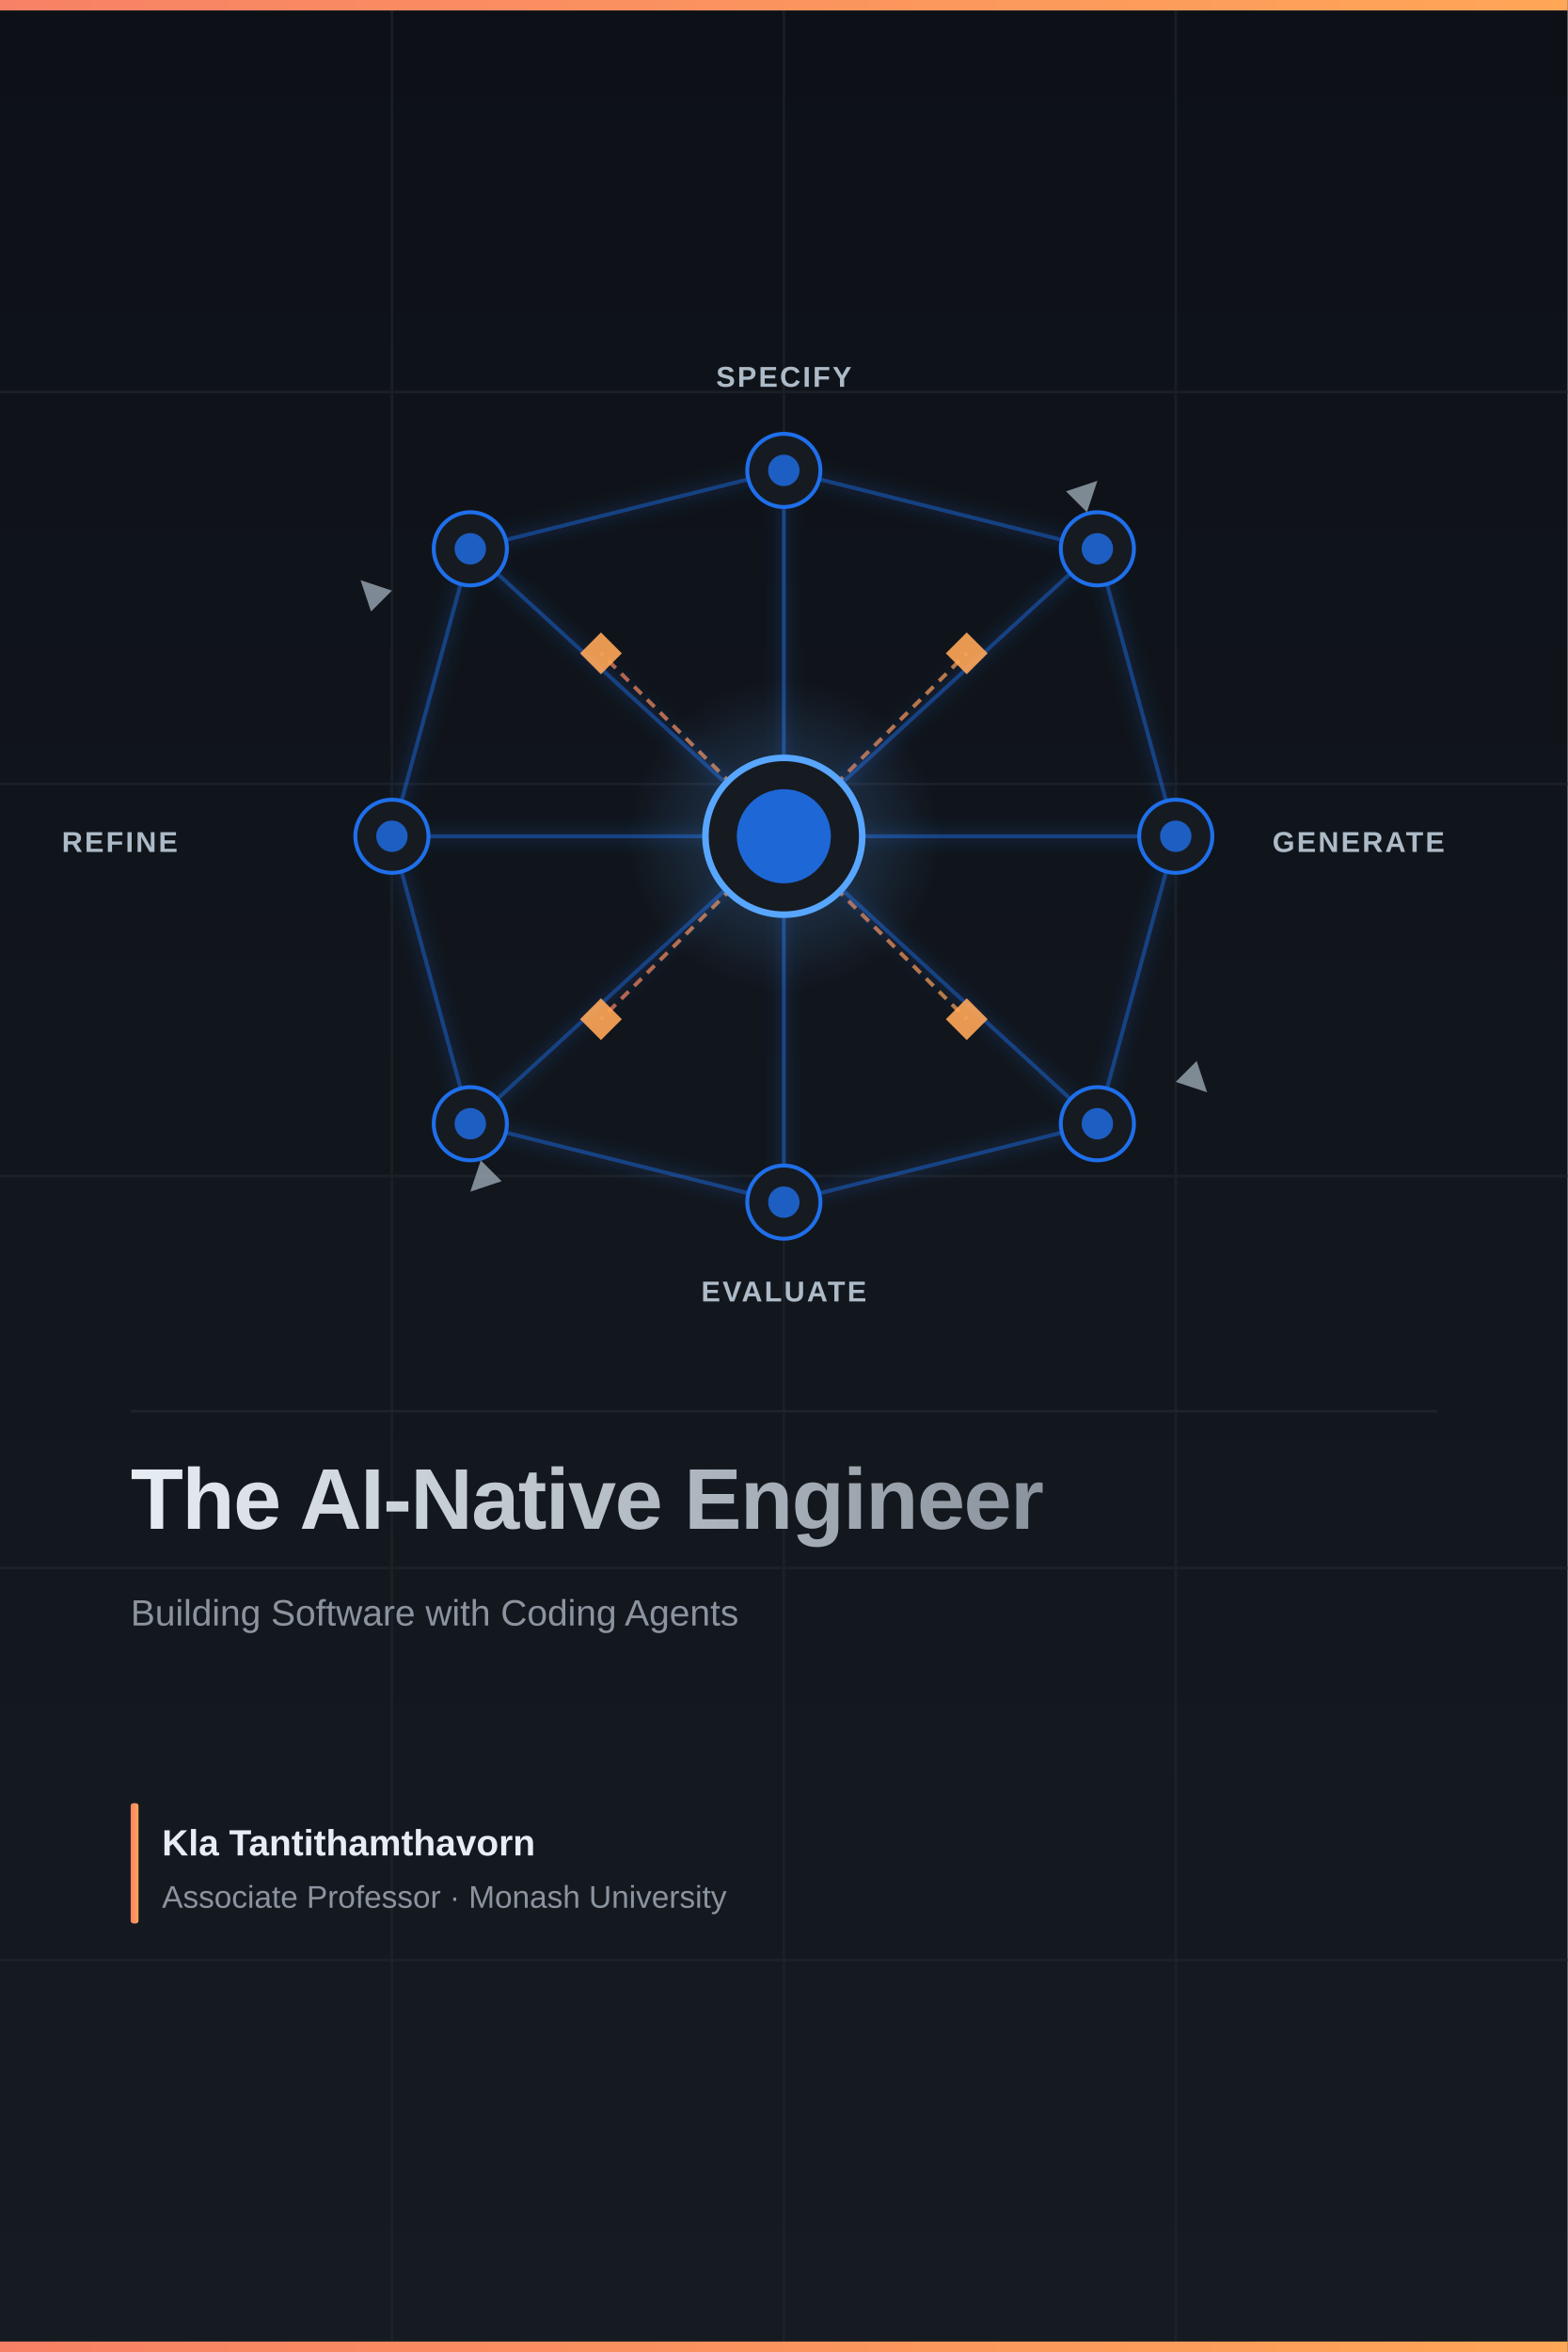
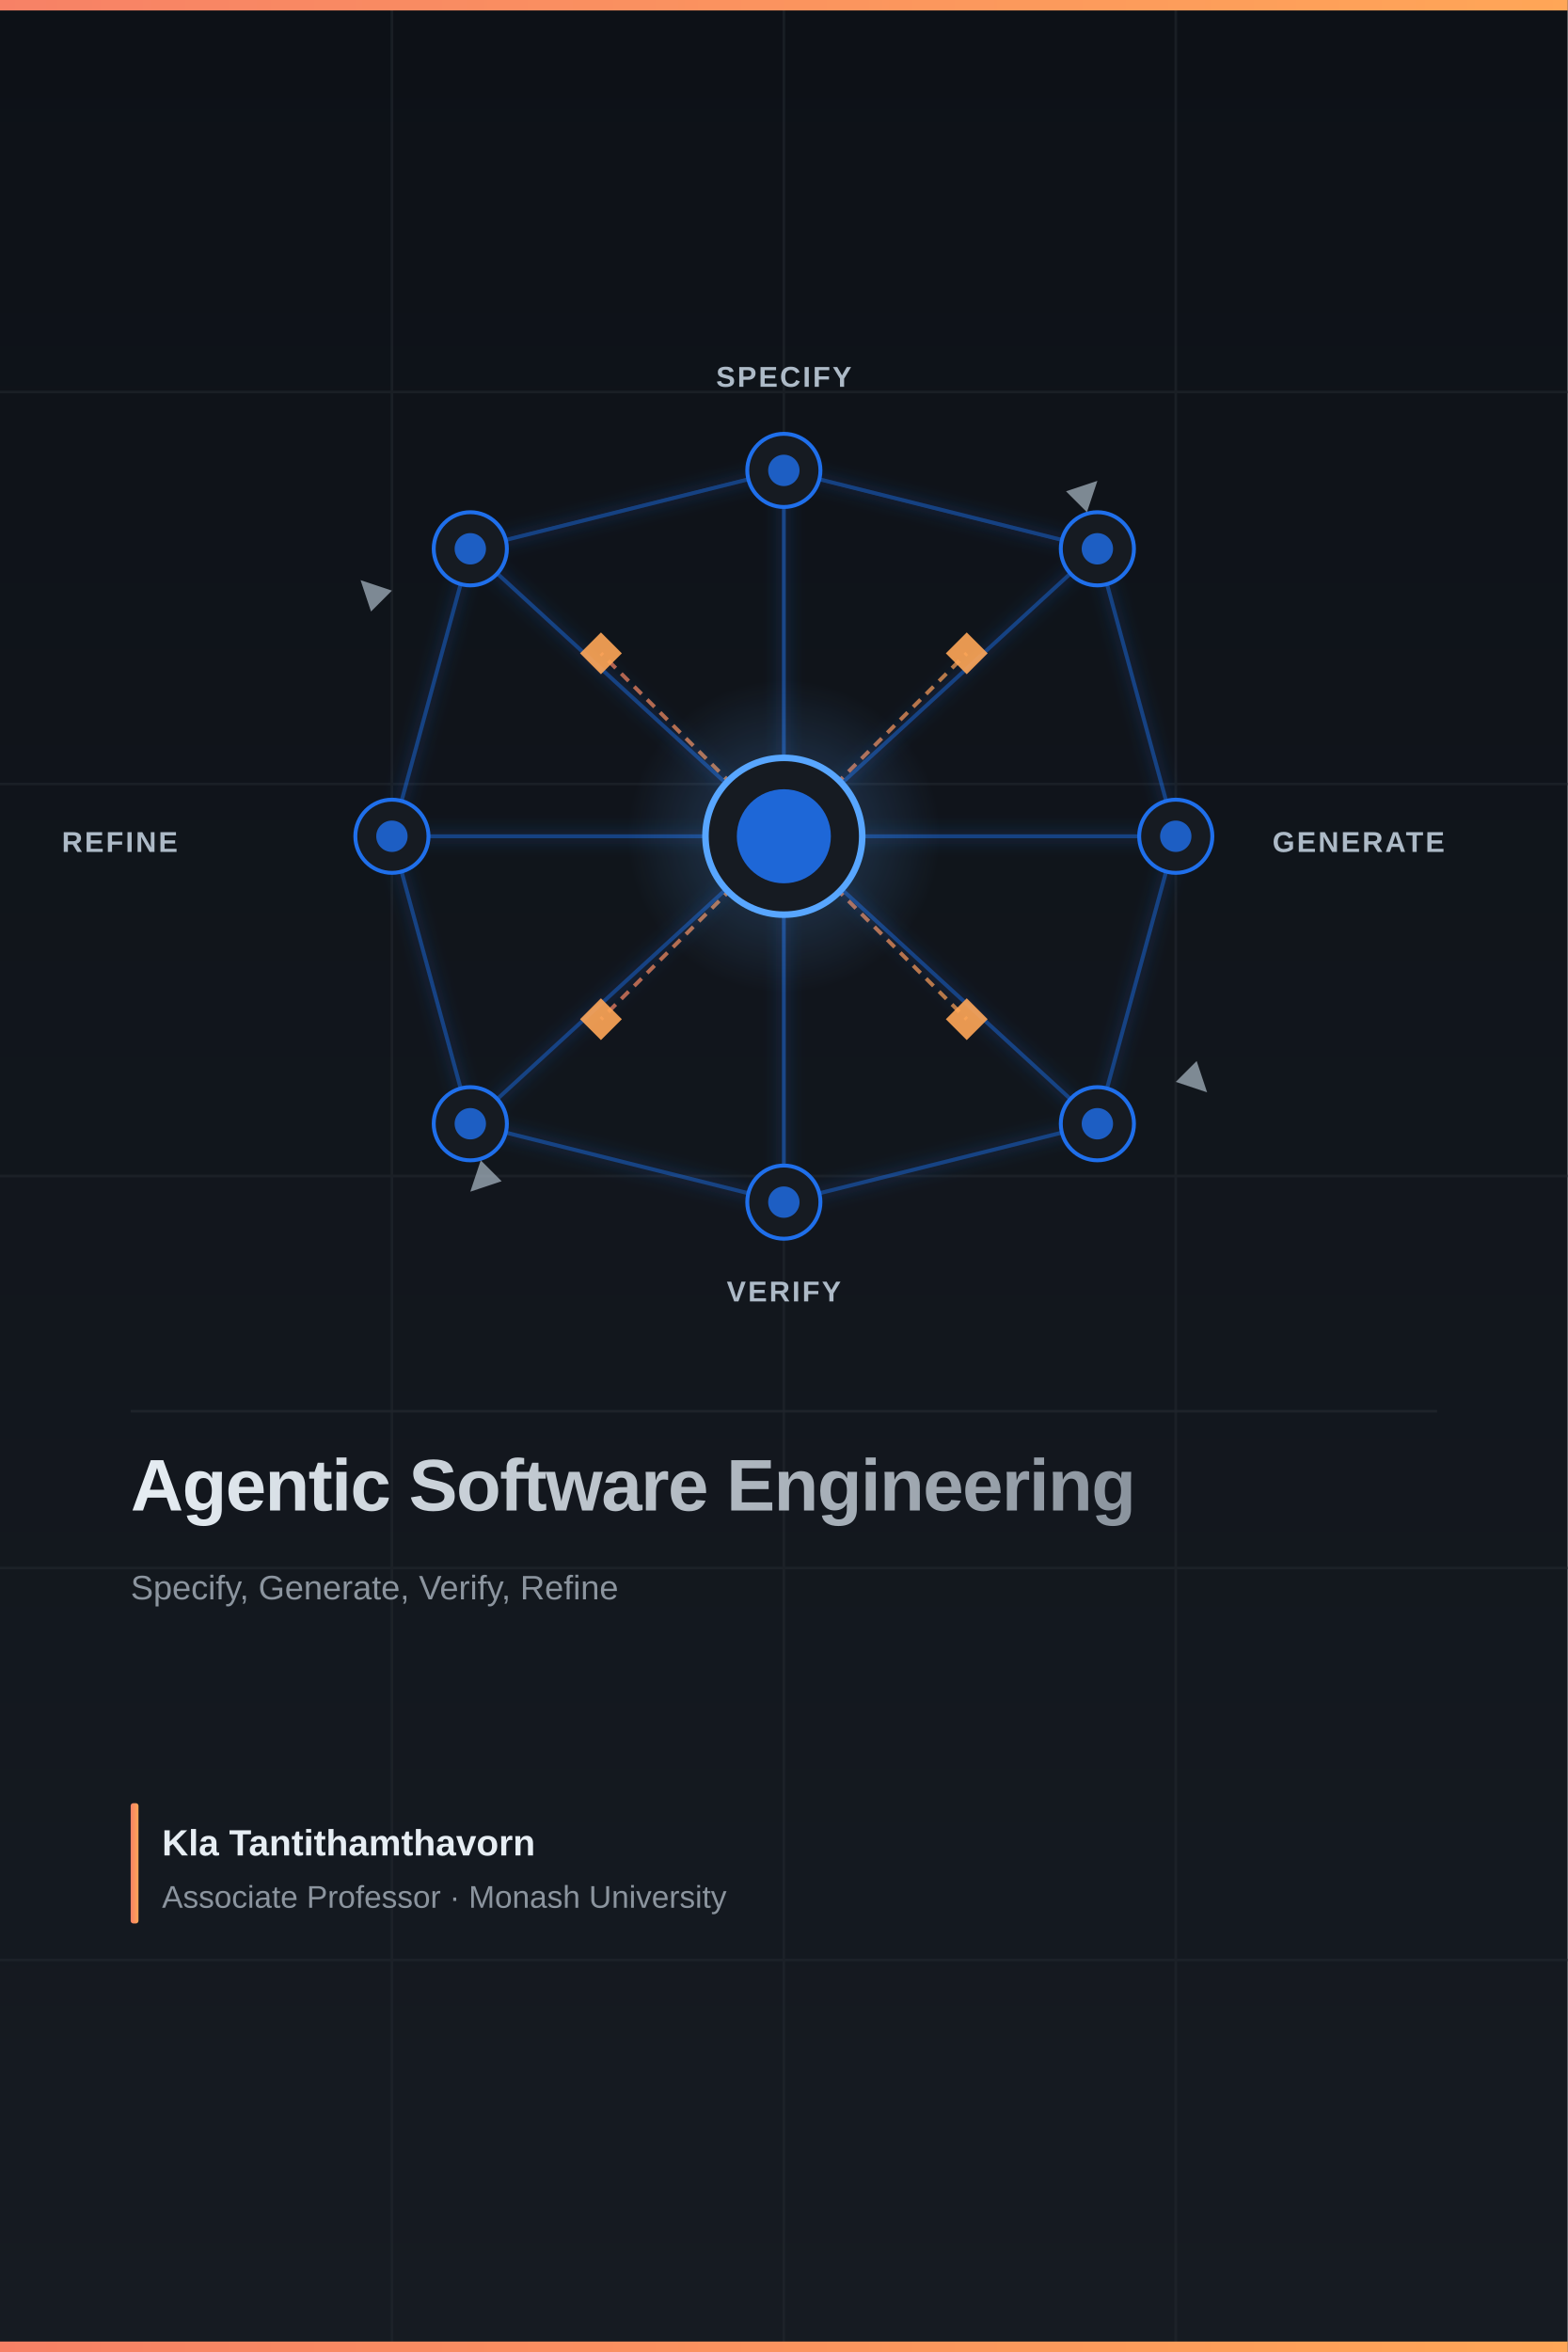
<svg xmlns="http://www.w3.org/2000/svg" viewBox="0 0 600 900" width="600" height="900" font-family="'Segoe UI', 'Helvetica Neue', Arial, sans-serif">
  <defs>
    <linearGradient id="bgGrad" x1="0" y1="0" x2="0" y2="1">
      <stop offset="0%" stop-color="#0d1117" />
      <stop offset="100%" stop-color="#161b22" />
    </linearGradient>
    <filter id="glow" x="-20%" y="-20%" width="140%" height="140%">
      <feGaussianBlur stdDeviation="3" result="blur" />
      <feMerge>
        <feMergeNode in="blur" />
        <feMergeNode in="SourceGraphic" />
      </feMerge>
    </filter>
    <radialGradient id="nodeGlow" cx="50%" cy="50%" r="50%">
      <stop offset="0%" stop-color="#58a6ff" stop-opacity="0.3" />
      <stop offset="100%" stop-color="#58a6ff" stop-opacity="0" />
    </radialGradient>
    <linearGradient id="accentGrad" x1="0" y1="0" x2="1" y2="0">
      <stop offset="0%" stop-color="#f78166" />
      <stop offset="100%" stop-color="#ffa657" />
    </linearGradient>
    <linearGradient id="titleGrad" x1="0" y1="0" x2="1" y2="0">
      <stop offset="0%" stop-color="#e6edf3" />
      <stop offset="100%" stop-color="#8b949e" />
    </linearGradient>
  </defs>
  <rect width="600" height="900" fill="url(#bgGrad)" />
  <g stroke="#21262d" stroke-width="1" opacity="0.6">
    <line x1="0" y1="150" x2="600" y2="150" />
    <line x1="0" y1="300" x2="600" y2="300" />
    <line x1="0" y1="450" x2="600" y2="450" />
    <line x1="0" y1="600" x2="600" y2="600" />
    <line x1="0" y1="750" x2="600" y2="750" />
    <line x1="150" y1="0" x2="150" y2="900" />
    <line x1="300" y1="0" x2="300" y2="900" />
    <line x1="450" y1="0" x2="450" y2="900" />
  </g>
  <g stroke="#1f6feb" stroke-width="1.5" opacity="0.5" filter="url(#glow)">
    <line x1="300" y1="320" x2="180" y2="210" />
    <line x1="300" y1="320" x2="300" y2="180" />
    <line x1="300" y1="320" x2="420" y2="210" />
    <line x1="300" y1="320" x2="450" y2="320" />
    <line x1="300" y1="320" x2="420" y2="430" />
    <line x1="300" y1="320" x2="300" y2="460" />
    <line x1="300" y1="320" x2="180" y2="430" />
    <line x1="300" y1="320" x2="150" y2="320" />
    <line x1="180" y1="210" x2="300" y2="180" />
    <line x1="300" y1="180" x2="420" y2="210" />
    <line x1="420" y1="210" x2="450" y2="320" />
    <line x1="450" y1="320" x2="420" y2="430" />
    <line x1="420" y1="430" x2="300" y2="460" />
    <line x1="300" y1="460" x2="180" y2="430" />
    <line x1="180" y1="430" x2="150" y2="320" />
    <line x1="150" y1="320" x2="180" y2="210" />
  </g>
  <g stroke="url(#accentGrad)" stroke-width="1.5" stroke-dasharray="4 3" opacity="0.7">
    <line x1="300" y1="320" x2="370" y2="250" />
    <line x1="300" y1="320" x2="370" y2="390" />
    <line x1="300" y1="320" x2="230" y2="250" />
    <line x1="300" y1="320" x2="230" y2="390" />
  </g>
  <circle cx="300" cy="320" r="60" fill="url(#nodeGlow)" />
  <g fill="#161b22" stroke="#1f6feb" stroke-width="1.5">
    <circle cx="180" cy="210" r="14" />
    <circle cx="300" cy="180" r="14" />
    <circle cx="420" cy="210" r="14" />
    <circle cx="450" cy="320" r="14" />
    <circle cx="420" cy="430" r="14" />
    <circle cx="300" cy="460" r="14" />
    <circle cx="180" cy="430" r="14" />
    <circle cx="150" cy="320" r="14" />
  </g>
  <g fill="#1f6feb" opacity="0.8">
    <circle cx="180" cy="210" r="6" />
    <circle cx="300" cy="180" r="6" />
    <circle cx="420" cy="210" r="6" />
    <circle cx="450" cy="320" r="6" />
    <circle cx="420" cy="430" r="6" />
    <circle cx="300" cy="460" r="6" />
    <circle cx="180" cy="430" r="6" />
    <circle cx="150" cy="320" r="6" />
  </g>
  <g fill="#ffa657" opacity="0.9">
    <polygon points="370,242 378,250 370,258 362,250" />
    <polygon points="370,382 378,390 370,398 362,390" />
    <polygon points="230,242 238,250 230,258 222,250" />
    <polygon points="230,382 238,390 230,398 222,390" />
  </g>
  <circle cx="300" cy="320" r="30" fill="#161b22" stroke="#58a6ff" stroke-width="2.5" />
  <circle cx="300" cy="320" r="18" fill="#1f6feb" opacity="0.9" />
  <g fill="#adbac7" font-size="11" font-weight="600" letter-spacing="0.8">
    <text x="300" y="148" text-anchor="middle">SPECIFY</text>
    <text x="487" y="326" text-anchor="start">GENERATE</text>
-     <text x="300" y="498" text-anchor="middle">EVALUATE</text>
+     <text x="300" y="498" text-anchor="middle">VERIFY</text>
    <text x="68" y="326" text-anchor="end">REFINE</text>
  </g>
  <g fill="#adbac7" opacity="0.7">
    <polygon points="408,188 420,184 416,196" />
    <polygon points="458,406 462,418 450,414" />
    <polygon points="192,452 180,456 184,444" />
    <polygon points="142,234 138,222 150,226" />
  </g>
  <rect x="0" y="0" width="600" height="4" fill="url(#accentGrad)" />
  <line x1="50" y1="540" x2="550" y2="540" stroke="#21262d" stroke-width="1" opacity="0.8" />
-   <text x="50" y="585" fill="url(#titleGrad)" font-size="33" font-weight="800" letter-spacing="-0.5">The AI-Native Engineer</text>
-   <text x="50" y="622" fill="#8b949e" font-size="14" font-weight="400">Building Software with Coding Agents</text>
+   <text x="50" y="578" fill="url(#titleGrad)" font-size="28" font-weight="800" letter-spacing="-0.5">Agentic Software Engineering</text>
+   <text x="50" y="612" fill="#8b949e" font-size="13" font-weight="400">Specify, Generate, Verify, Refine</text>
  <rect x="50" y="690" width="3" height="46" fill="url(#accentGrad)" rx="1" />
  <text x="62" y="710" fill="#e6edf3" font-size="14" font-weight="600">Kla Tantithamthavorn</text>
  <text x="62" y="730" fill="#8b949e" font-size="12">Associate Professor · Monash University</text>
  <rect x="0" y="896" width="600" height="4" fill="url(#accentGrad)" />
</svg>
